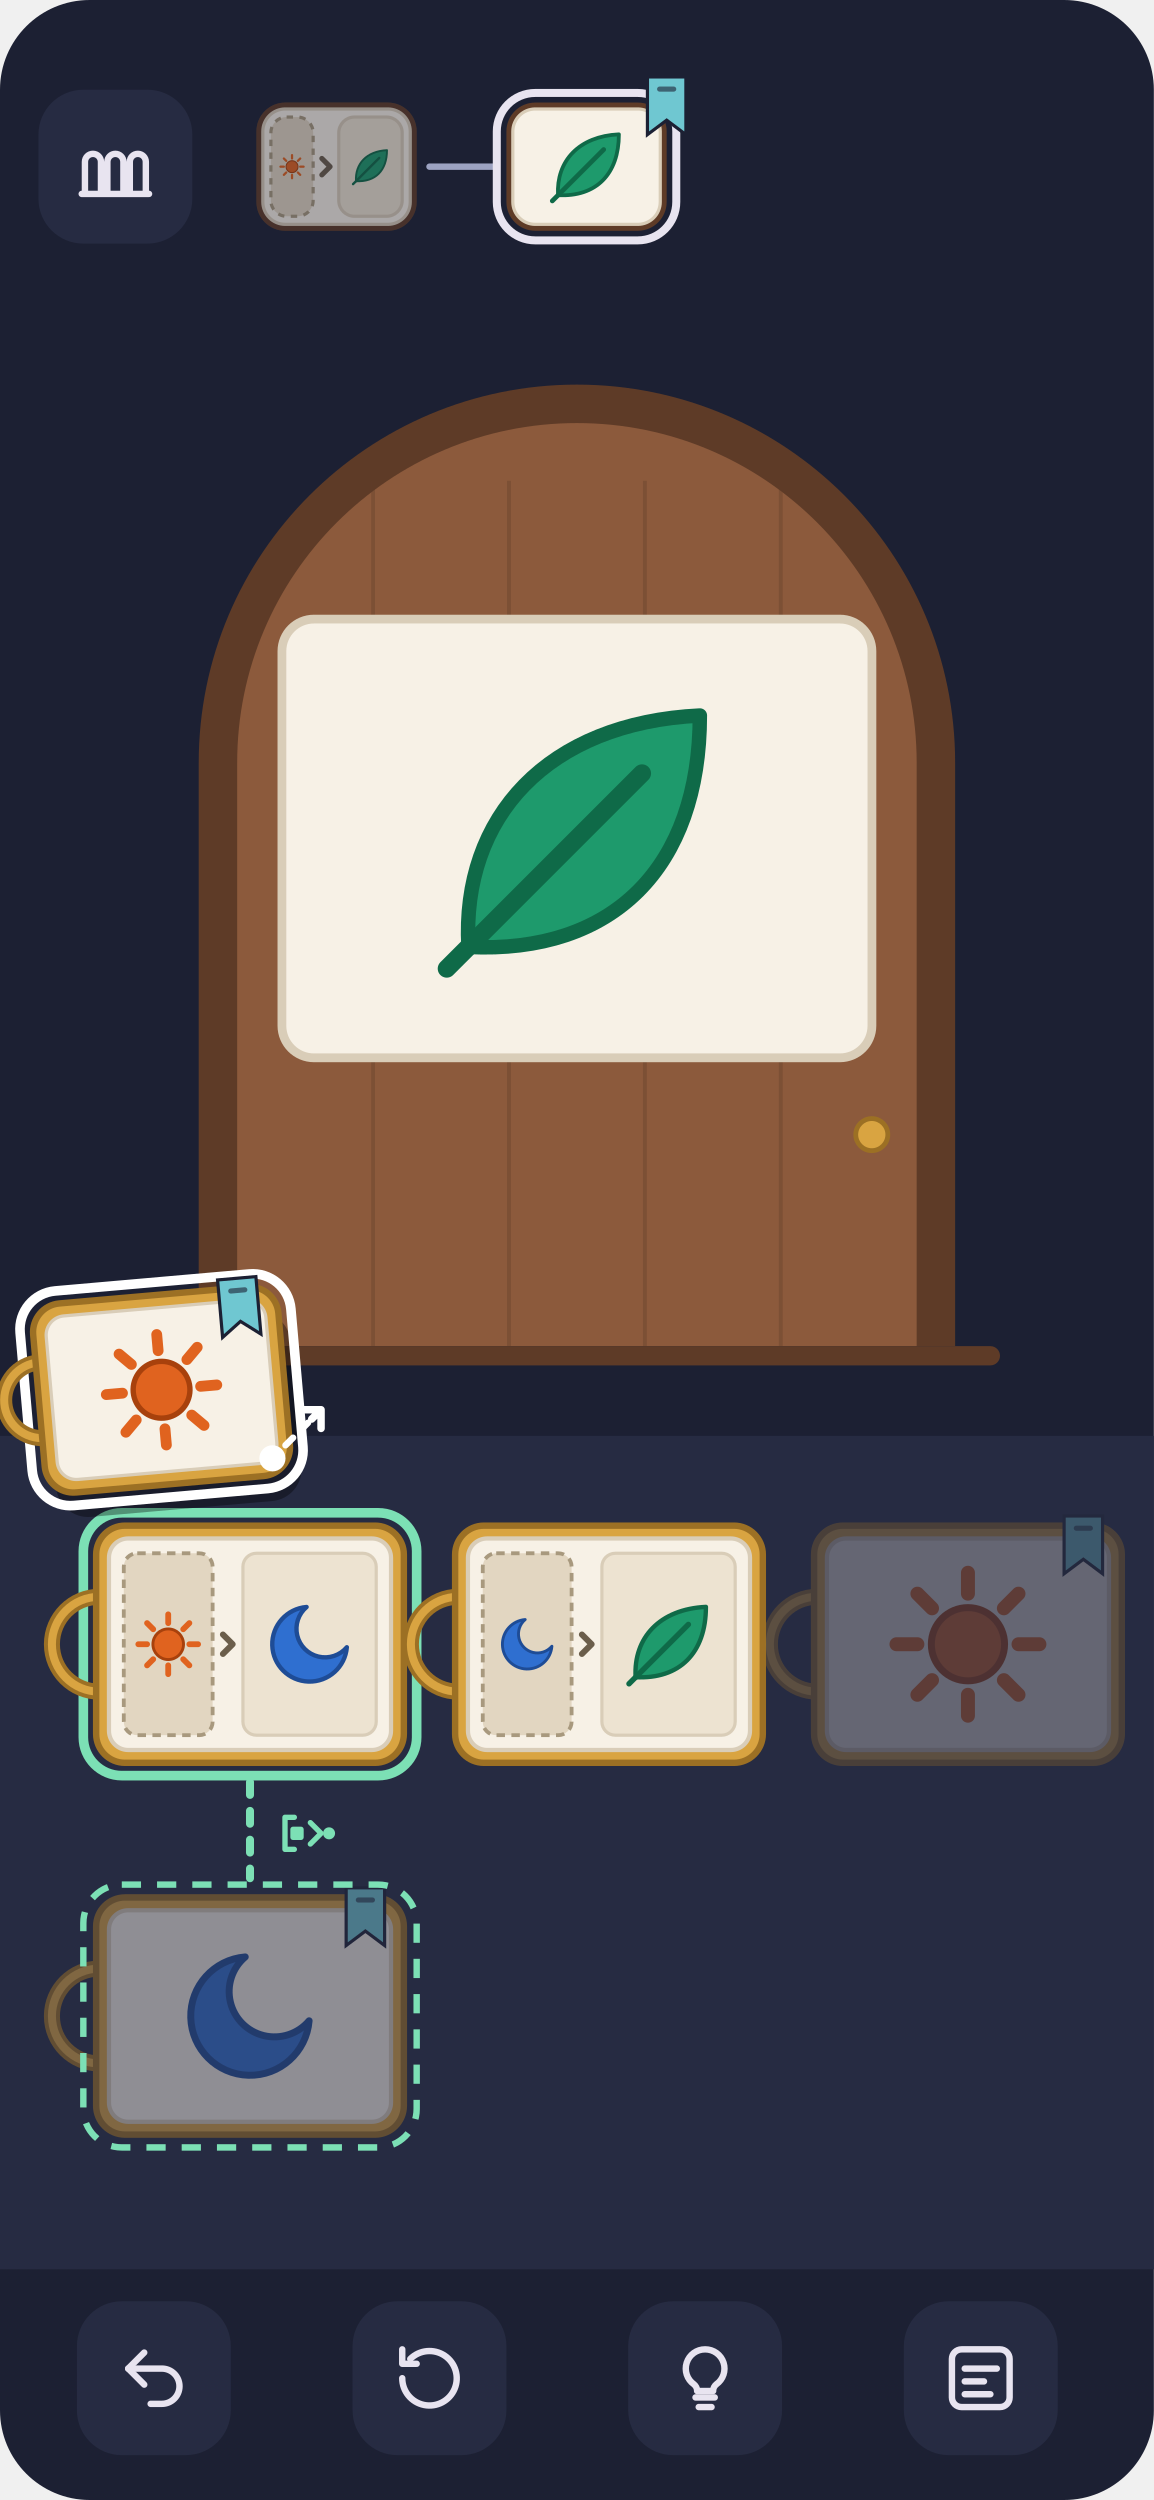
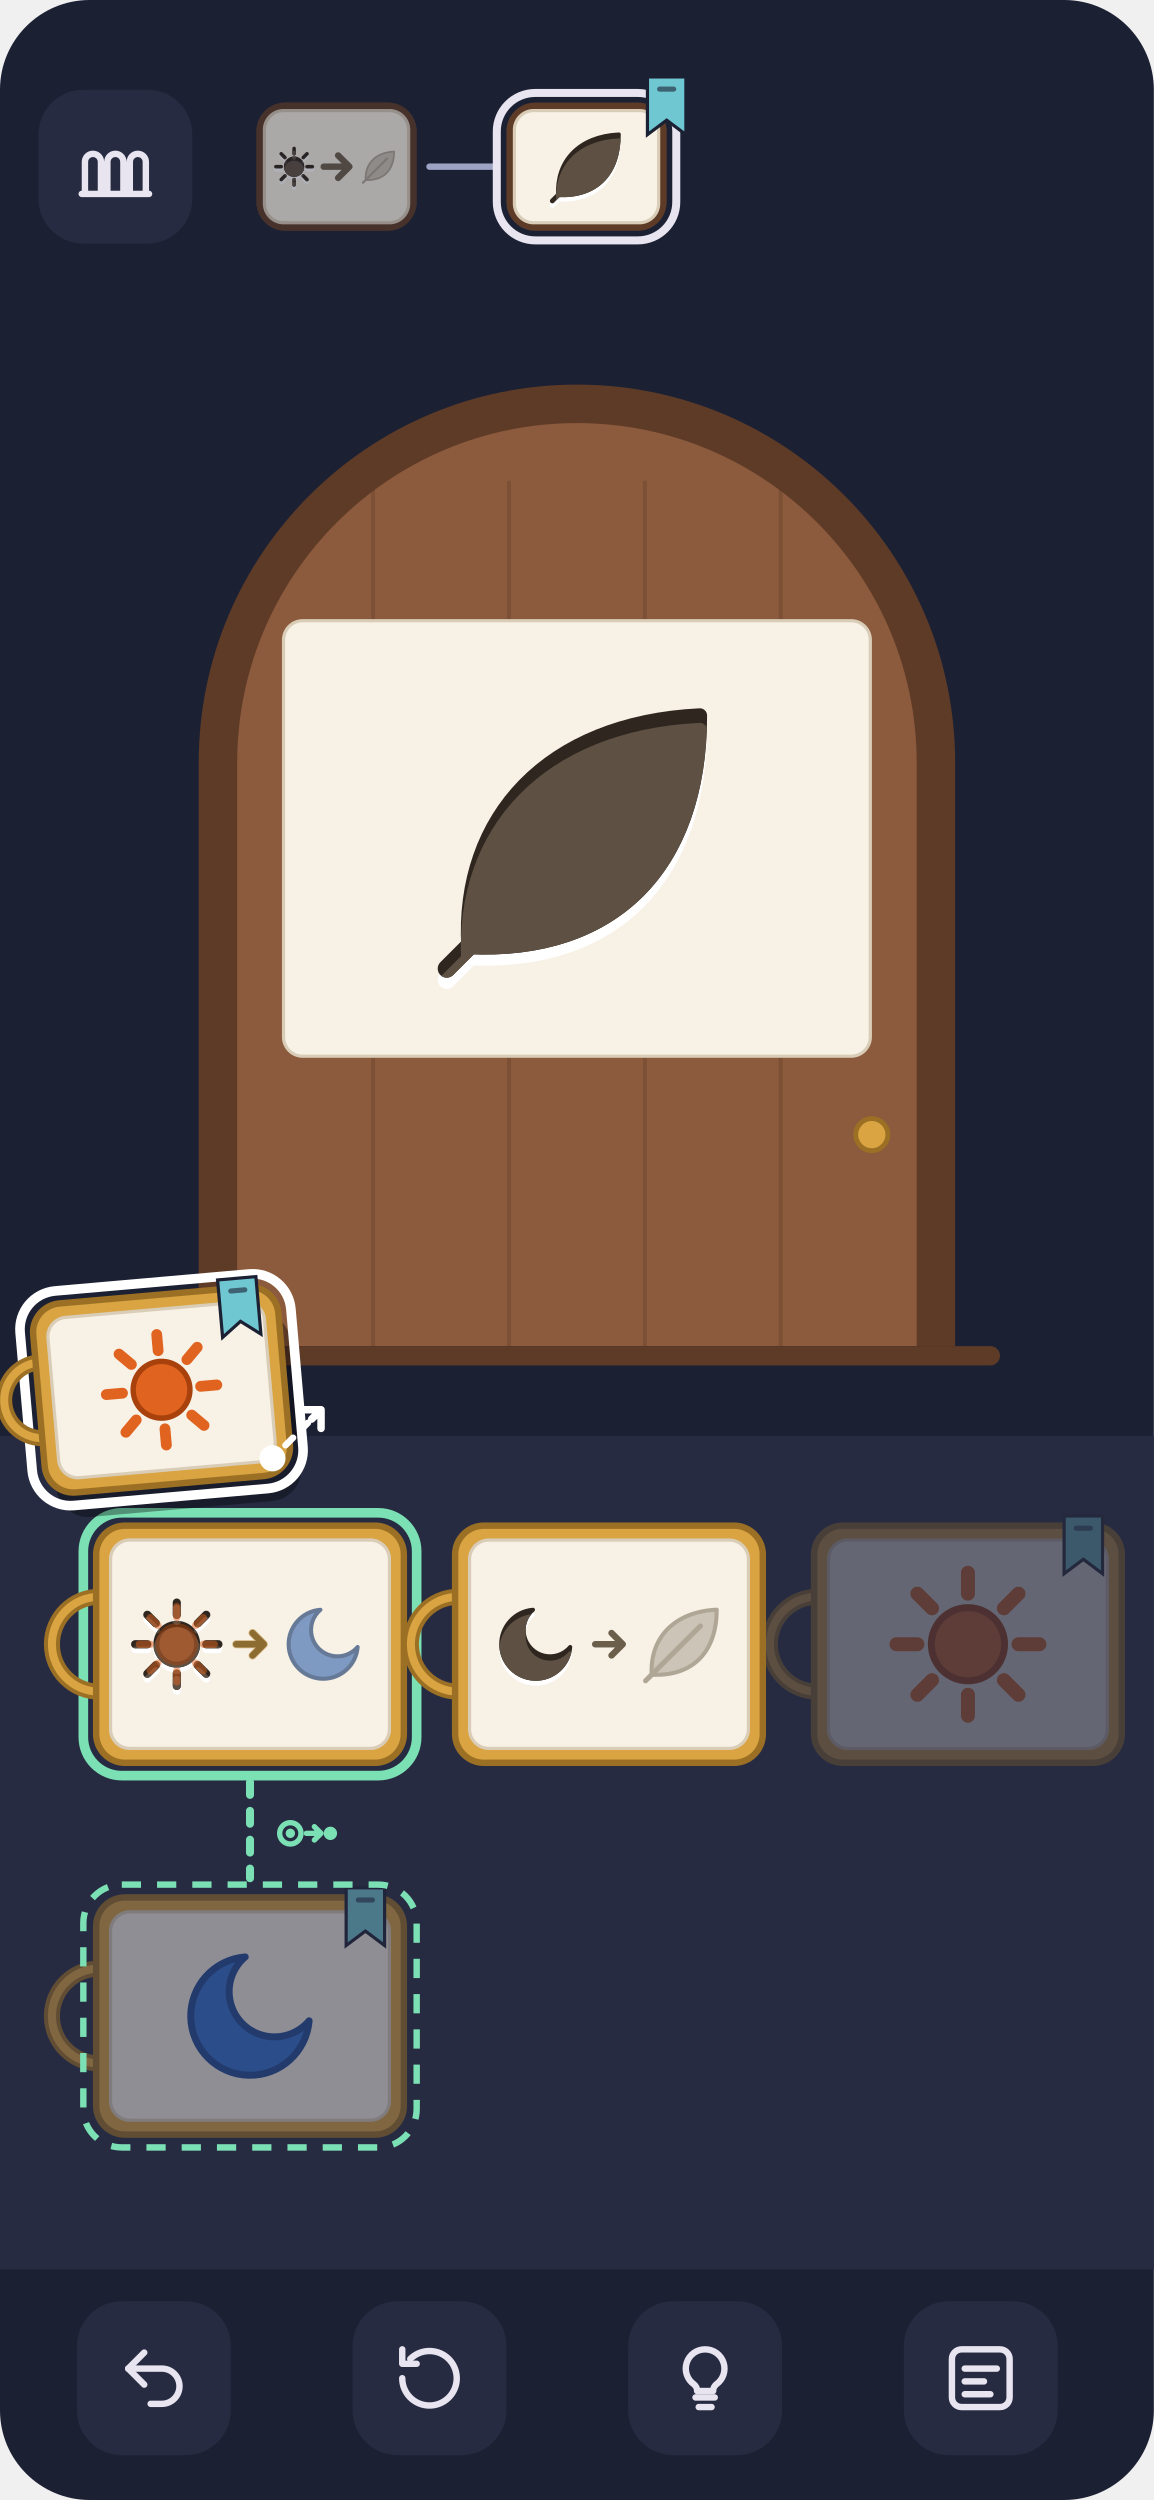
<svg xmlns="http://www.w3.org/2000/svg" viewBox="0 0 360 780" width="360" height="780">
  <rect width="360" height="780" rx="28" fill="#1C2033" />
  <rect x="12" y="28" width="48" height="48" rx="14" fill="#262B42" />
  <g transform="translate(24.00 40.00) scale(1)" fill="none" stroke="#E8E4F0" stroke-width="2" stroke-linecap="round" stroke-linejoin="round">
    <path d="M2.5 20v-9.5a2.5 2.5 0 0 1 5 0V20M9.5 20v-9.5a2.5 2.5 0 0 1 5 0V20M16.5 20v-9.5a2.5 2.5 0 0 1 5 0V20" />
    <path d="M1.5 20.5h21" />
  </g>
  <rect x="80" y="32" width="50" height="40" rx="9" fill="#5E3B27" />
-   <rect x="82.00" y="34.00" width="46.00" height="36.00" rx="7.00" fill="#F7F1E6" stroke="#D9CDB8" stroke-width="1.00" />
-   <rect x="84.52" y="36.52" width="13.18" height="30.96" rx="4.90" fill="#E2D6C1" stroke="#A8997E" stroke-width="1.00" stroke-dasharray="2.00 2.00" />
-   <g transform="translate(86.89 47.78) scale(0.176)">
-     <path d="M24 3.5v6M24 38.5v6M3.5 24h6M38.5 24h6M9.5 9.5l4.2 4.2M34.3 34.3l4.2 4.2M9.5 38.5l4.2-4.2M34.3 13.7l4.2-4.2" fill="none" stroke="#E0631F" stroke-width="4" stroke-linecap="round" />
-     <circle cx="24" cy="24" r="10.5" fill="#E0631F" stroke="#A8410C" stroke-width="2" />
-   </g>
-   <rect x="105.70" y="36.52" width="19.78" height="30.96" rx="4.90" fill="#EDE3D1" stroke="#D9CDB8" stroke-width="1.00" />
-   <g transform="translate(108.34 44.74) scale(0.3024)">
-     <path d="M9 39C8 21 20 8 41 7C41 28 29 40 9 39Z" fill="#1E9A6C" stroke="#0F6A48" stroke-width="2" stroke-linejoin="round" />
-     <path d="M6 42L33 15" fill="none" stroke="#0F6A48" stroke-width="2.5" stroke-linecap="round" />
-   </g>
-   <path d="M100.42 49.44l2.56 2.56l-2.56 2.56" fill="none" stroke="#6B5E4B" stroke-width="1.60" stroke-linecap="round" stroke-linejoin="round" />
+   <svg x="82.00" y="34.00" width="46.00" height="36.00" viewBox="0 0 46 36">
+     <rect x="0.5" y="0.5" width="45" height="35" rx="6" fill="#F7F1E6" stroke="#D9CDB8" />
+     <g class="slot">
+       <g class="cut">
+         <mask id="kd-cut-54" maskUnits="userSpaceOnUse" x="-1000" y="-1000" width="3000" height="3000">
+           <g transform="translate(3.1 11.34) scale(0.2775)">
+             <path d="M24 3.5v6M24 38.5v6M3.5 24h6M38.5 24h6M9.5 9.5l4.2 4.2M34.3 34.3l4.2 4.2M9.5 38.5l4.2-4.2M34.3 13.7l4.2-4.2" fill="none" stroke="#fff" stroke-width="4" stroke-linecap="round" />
+             <circle cx="24" cy="24" r="10.5" fill="#fff" stroke="#fff" stroke-width="2" />
+           </g>
+         </mask>
+         <g transform="translate(3.1 12.34) scale(0.2775)">
+           <path d="M24 3.5v6M24 38.5v6M3.5 24h6M38.5 24h6M9.5 9.5l4.2 4.2M34.3 34.3l4.2 4.2M9.5 38.5l4.2-4.2M34.3 13.7l4.2-4.2" fill="none" stroke="#FFFFFF" stroke-width="4" stroke-linecap="round" />
+           <circle cx="24" cy="24" r="10.5" fill="#FFFFFF" stroke="#FFFFFF" stroke-width="2" />
+         </g>
+         <g transform="translate(3.1 11.34) scale(0.2775)">
+           <path d="M24 3.5v6M24 38.5v6M3.5 24h6M38.5 24h6M9.5 9.5l4.2 4.2M34.3 34.3l4.2 4.2M9.5 38.5l4.2-4.2M34.3 13.7l4.2-4.2" fill="none" stroke="#2E261F" stroke-width="4" stroke-linecap="round" />
+           <circle cx="24" cy="24" r="10.5" fill="#2E261F" stroke="#2E261F" stroke-width="2" />
+         </g>
+         <g mask="url(#kd-cut-54)">
+           <g transform="translate(3.1 12.64) scale(0.2775)">
+             <path d="M24 3.5v6M24 38.5v6M3.5 24h6M38.5 24h6M9.5 9.5l4.2 4.2M34.3 34.3l4.2 4.2M9.5 38.5l4.2-4.2M34.3 13.7l4.2-4.2" fill="none" stroke="#5E5143" stroke-width="4" stroke-linecap="round" />
+             <circle cx="24" cy="24" r="10.5" fill="#5E5143" stroke="#5E5143" stroke-width="2" />
+           </g>
+         </g>
+       </g>
+     </g>
+     <path class="arrow" d="M-4 0H4M0.5 -3.5L4 0L0.5 3.5" transform="translate(23 18) rotate(0)" fill="none" stroke="#6B5E4B" stroke-width="2" stroke-linecap="round" stroke-linejoin="round" />
+     <g class="result">
+       <g transform="translate(29.58 11.34) scale(0.2775)">
+         <path d="M9 39C8 21 20 8 41 7C41 28 29 40 9 39Z" fill="#CCC4B6" stroke="#AFA696" stroke-width="2" stroke-linejoin="round" />
+         <path d="M6 42L33 15" fill="none" stroke="#AFA696" stroke-width="2.5" stroke-linecap="round" />
+       </g>
+     </g>
+   </svg>
  <rect x="80" y="32" width="50" height="40" rx="9" fill="#1C2033" opacity=".35" />
  <path d="M134 52H154" stroke="#9DA3C2" stroke-width="2" stroke-linecap="round" />
  <rect x="155" y="29" width="56" height="46" rx="12" fill="none" stroke="#E8E4F0" stroke-width="2.5" />
  <rect x="158" y="32" width="50" height="40" rx="9" fill="#5E3B27" />
-   <rect x="160.00" y="34.00" width="46.00" height="36.00" rx="7.00" fill="#F7F1E6" stroke="#D9CDB8" stroke-width="1.00" />
-   <g transform="translate(168.76 37.76) scale(0.5934)">
-     <path d="M9 39C8 21 20 8 41 7C41 28 29 40 9 39Z" fill="#1E9A6C" stroke="#0F6A48" stroke-width="2" stroke-linejoin="round" />
-     <path d="M6 42L33 15" fill="none" stroke="#0F6A48" stroke-width="2.5" stroke-linecap="round" />
-   </g>
+   <svg x="160.00" y="34.00" width="46.00" height="36.00" viewBox="0 0 46 36">
+     <rect x="0.5" y="0.5" width="45" height="35" rx="6" fill="#F7F1E6" stroke="#D9CDB8" />
+     <g class="cut">
+       <mask id="kd-cut-55" maskUnits="userSpaceOnUse" x="-1000" y="-1000" width="3000" height="3000">
+         <g transform="translate(8.76 3.76) scale(0.5934)">
+           <path d="M9 39C8 21 20 8 41 7C41 28 29 40 9 39Z" fill="#fff" stroke="#fff" stroke-width="2" stroke-linejoin="round" />
+           <path d="M6 42L33 15" fill="none" stroke="#fff" stroke-width="2.5" stroke-linecap="round" />
+         </g>
+       </mask>
+       <g transform="translate(8.76 5.18) scale(0.5934)">
+         <path d="M9 39C8 21 20 8 41 7C41 28 29 40 9 39Z" fill="#FFFFFF" stroke="#FFFFFF" stroke-width="2" stroke-linejoin="round" />
+         <path d="M6 42L33 15" fill="none" stroke="#FFFFFF" stroke-width="2.5" stroke-linecap="round" />
+       </g>
+       <g transform="translate(8.76 3.76) scale(0.5934)">
+         <path d="M9 39C8 21 20 8 41 7C41 28 29 40 9 39Z" fill="#2E261F" stroke="#2E261F" stroke-width="2" stroke-linejoin="round" />
+         <path d="M6 42L33 15" fill="none" stroke="#2E261F" stroke-width="2.5" stroke-linecap="round" />
+       </g>
+       <g mask="url(#kd-cut-55)">
+         <g transform="translate(8.76 5.61) scale(0.5934)">
+           <path d="M9 39C8 21 20 8 41 7C41 28 29 40 9 39Z" fill="#5E5143" stroke="#5E5143" stroke-width="2" stroke-linejoin="round" />
+           <path d="M6 42L33 15" fill="none" stroke="#5E5143" stroke-width="2.5" stroke-linecap="round" />
+         </g>
+       </g>
+     </g>
+   </svg>
  <path d="M202 24h12v18l-6-4.5-6 4.5Z" fill="#6FC7D1" stroke="#1C2033" stroke-width="1" />
  <rect x="205" y="27" width="6" height="1.6" rx=".8" fill="#1C2033" opacity=".6" />
  <path d="M62.0 420V238.0a118.0 118.0 0 0 1 236 0V420Z" fill="#5E3B27" />
  <path d="M74.0 420V238.0a106.0 106.0 0 0 1 212 0V420Z" fill="#8C5A3C" />
  <path d="M116.4 150.0V420" stroke="#5E3B27" stroke-width="1.2" opacity=".35" />
  <path d="M158.8 150.0V420" stroke="#5E3B27" stroke-width="1.2" opacity=".35" />
  <path d="M201.2 150.0V420" stroke="#5E3B27" stroke-width="1.2" opacity=".35" />
  <path d="M243.6 150.0V420" stroke="#5E3B27" stroke-width="1.2" opacity=".35" />
-   <rect x="87.96" y="193.16" width="184.08" height="136.88" rx="10.00" fill="#F7F1E6" stroke="#D9CDB8" stroke-width="2.74" />
-   <g transform="translate(125.85 207.45) scale(2.2562)">
-     <path d="M9 39C8 21 20 8 41 7C41 28 29 40 9 39Z" fill="#1E9A6C" stroke="#0F6A48" stroke-width="2" stroke-linejoin="round" />
-     <path d="M6 42L33 15" fill="none" stroke="#0F6A48" stroke-width="2.5" stroke-linecap="round" />
-   </g>
+   <svg x="87.96" y="193.16" width="184.08" height="136.88" viewBox="0 0 184.08 136.88">
+     <rect x="0.5" y="0.5" width="183.08" height="135.88" rx="6" fill="#F7F1E6" stroke="#D9CDB8" />
+     <g class="cut">
+       <mask id="kd-cut-56" maskUnits="userSpaceOnUse" x="-1000" y="-1000" width="3000" height="3000">
+         <g transform="translate(37.89 14.29) scale(2.2562)">
+           <path d="M9 39C8 21 20 8 41 7C41 28 29 40 9 39Z" fill="#fff" stroke="#fff" stroke-width="2" stroke-linejoin="round" />
+           <path d="M6 42L33 15" fill="none" stroke="#fff" stroke-width="2.5" stroke-linecap="round" />
+         </g>
+       </mask>
+       <g transform="translate(37.89 17.79) scale(2.2562)">
+         <path d="M9 39C8 21 20 8 41 7C41 28 29 40 9 39Z" fill="#FFFFFF" stroke="#FFFFFF" stroke-width="2" stroke-linejoin="round" />
+         <path d="M6 42L33 15" fill="none" stroke="#FFFFFF" stroke-width="2.5" stroke-linecap="round" />
+       </g>
+       <g transform="translate(37.89 14.29) scale(2.2562)">
+         <path d="M9 39C8 21 20 8 41 7C41 28 29 40 9 39Z" fill="#2E261F" stroke="#2E261F" stroke-width="2" stroke-linejoin="round" />
+         <path d="M6 42L33 15" fill="none" stroke="#2E261F" stroke-width="2.5" stroke-linecap="round" />
+       </g>
+       <g mask="url(#kd-cut-56)">
+         <g transform="translate(37.89 18.84) scale(2.2562)">
+           <path d="M9 39C8 21 20 8 41 7C41 28 29 40 9 39Z" fill="#5E5143" stroke="#5E5143" stroke-width="2" stroke-linejoin="round" />
+           <path d="M6 42L33 15" fill="none" stroke="#5E5143" stroke-width="2.5" stroke-linecap="round" />
+         </g>
+       </g>
+     </g>
+   </svg>
  <circle cx="272.0" cy="354.0" r="5" fill="#D9A441" stroke="#9C7024" stroke-width="1.5" />
  <rect x="48.0" y="420" width="264" height="6" rx="3" fill="#5E3B27" />
  <rect x="0" y="448" width="360" height="260" fill="#262B42" />
  <rect x="26.00" y="472.00" width="104.00" height="82.00" rx="12" fill="none" stroke="#7CE0B5" stroke-width="3" />
  <circle cx="31.00" cy="513.00" r="14.80" fill="none" stroke="#9C7024" stroke-width="5" />
  <circle cx="31.00" cy="513.00" r="14.80" fill="none" stroke="#D9A441" stroke-width="2.5" />
  <rect x="30.00" y="476.00" width="96.00" height="74.00" rx="9" fill="#D9A441" stroke="#9C7024" stroke-width="2" />
-   <rect x="34.00" y="480.00" width="88.00" height="66.00" rx="6.00" fill="#F7F1E6" stroke="#D9CDB8" stroke-width="1.32" />
-   <rect x="38.62" y="484.62" width="27.72" height="56.76" rx="4.20" fill="#E2D6C1" stroke="#A8997E" stroke-width="1.19" stroke-dasharray="2.64 2.00" />
-   <g transform="translate(41.57 502.09) scale(0.4547)">
-     <path d="M24 3.5v6M24 38.5v6M3.5 24h6M38.5 24h6M9.5 9.5l4.2 4.2M34.3 34.3l4.2 4.2M9.5 38.5l4.2-4.2M34.3 13.7l4.2-4.2" fill="none" stroke="#E0631F" stroke-width="4" stroke-linecap="round" />
-     <circle cx="24" cy="24" r="10.5" fill="#E0631F" stroke="#A8410C" stroke-width="2" />
-   </g>
-   <rect x="75.79" y="484.62" width="41.59" height="56.76" rx="4.20" fill="#EDE3D1" stroke="#D9CDB8" stroke-width="1.00" />
-   <g transform="translate(80.14 496.55) scale(0.6855)">
-     <path d="M22.63 7.05A17 17 0 1 0 40.95 25.37A13 13 0 1 1 22.63 7.05Z" fill="#2F6FD0" stroke="#1E4C96" stroke-width="2" stroke-linejoin="round" />
-   </g>
-   <path d="M69.56 509.98l3.02 3.02l-3.02 3.02" fill="none" stroke="#6B5E4B" stroke-width="1.89" stroke-linecap="round" stroke-linejoin="round" />
+   <svg x="34.00" y="480.00" width="88.00" height="66.00" viewBox="0 0 88 66">
+     <rect x="0.5" y="0.5" width="87" height="65" rx="6" fill="#F7F1E6" stroke="#D9CDB8" />
+     <g class="slot">
+       <g class="cut">
+         <mask id="kd-cut-57" maskUnits="userSpaceOnUse" x="-1000" y="-1000" width="3000" height="3000">
+           <g transform="translate(5.94 17.78) scale(0.634)">
+             <path d="M24 3.5v6M24 38.5v6M3.5 24h6M38.5 24h6M9.5 9.5l4.2 4.2M34.3 34.3l4.2 4.2M9.5 38.5l4.2-4.2M34.3 13.7l4.2-4.2" fill="none" stroke="#fff" stroke-width="4" stroke-linecap="round" />
+             <circle cx="24" cy="24" r="10.5" fill="#fff" stroke="#fff" stroke-width="2" />
+           </g>
+         </mask>
+         <g transform="translate(5.94 19.31) scale(0.634)">
+           <path d="M24 3.5v6M24 38.5v6M3.5 24h6M38.5 24h6M9.5 9.5l4.2 4.2M34.3 34.3l4.2 4.2M9.5 38.5l4.2-4.2M34.3 13.7l4.2-4.2" fill="none" stroke="#FFFFFF" stroke-width="4" stroke-linecap="round" />
+           <circle cx="24" cy="24" r="10.5" fill="#FFFFFF" stroke="#FFFFFF" stroke-width="2" />
+         </g>
+         <g transform="translate(5.94 17.78) scale(0.634)">
+           <path d="M24 3.5v6M24 38.5v6M3.5 24h6M38.5 24h6M9.5 9.5l4.2 4.2M34.3 34.3l4.2 4.2M9.5 38.5l4.2-4.2M34.3 13.7l4.2-4.2" fill="none" stroke="#2E261F" stroke-width="4" stroke-linecap="round" />
+           <circle cx="24" cy="24" r="10.5" fill="#2E261F" stroke="#2E261F" stroke-width="2" />
+         </g>
+         <g mask="url(#kd-cut-57)">
+           <g transform="translate(5.94 19.76) scale(0.634)">
+             <path d="M24 3.5v6M24 38.5v6M3.5 24h6M38.5 24h6M9.5 9.5l4.2 4.2M34.3 34.3l4.2 4.2M9.5 38.5l4.2-4.2M34.3 13.7l4.2-4.2" fill="none" stroke="#5E5143" stroke-width="4" stroke-linecap="round" />
+             <circle cx="24" cy="24" r="10.5" fill="#5E5143" stroke="#5E5143" stroke-width="2" />
+           </g>
+         </g>
+       </g>
+     </g>
+     <path class="arrow" d="M-4.3 0H4.3M0.8 -3.5L4.3 0L0.8 3.5" transform="translate(44 33) rotate(0)" fill="none" stroke="#6B5E4B" stroke-width="2" stroke-linecap="round" stroke-linejoin="round" />
+     <g class="result">
+       <g transform="translate(51.62 17.78) scale(0.634)">
+         <path d="M22.63 7.05A17 17 0 1 0 40.95 25.37A13 13 0 1 1 22.63 7.05Z" fill="#CCC4B6" stroke="#AFA696" stroke-width="2" stroke-linejoin="round" />
+       </g>
+     </g>
+   </svg>
+   <g opacity=".5">
+     <svg x="34.00" y="480.00" width="88.00" height="66.00" viewBox="0 0 88 66">
+       <rect x="0.5" y="0.5" width="87" height="65" rx="6" fill="#F7F1E6" stroke="#D9CDB8" />
+       <g class="slot">
+         <g class="cut">
+           <mask id="kd-cut-58" maskUnits="userSpaceOnUse" x="-1000" y="-1000" width="3000" height="3000">
+             <g transform="translate(5.94 17.78) scale(0.634)">
+               <path d="M24 3.5v6M24 38.5v6M3.5 24h6M38.5 24h6M9.5 9.5l4.2 4.2M34.3 34.3l4.2 4.2M9.5 38.5l4.2-4.2M34.3 13.7l4.2-4.2" fill="none" stroke="#fff" stroke-width="4" stroke-linecap="round" />
+               <circle cx="24" cy="24" r="10.5" fill="#fff" stroke="#fff" stroke-width="2" />
+             </g>
+           </mask>
+           <g transform="translate(5.94 19.31) scale(0.634)">
+             <path d="M24 3.5v6M24 38.5v6M3.5 24h6M38.5 24h6M9.5 9.5l4.2 4.2M34.3 34.3l4.2 4.2M9.5 38.5l4.2-4.2M34.3 13.7l4.2-4.2" fill="none" stroke="#FFFFFF" stroke-width="4" stroke-linecap="round" />
+             <circle cx="24" cy="24" r="10.5" fill="#FFFFFF" stroke="#FFFFFF" stroke-width="2" />
+           </g>
+           <g transform="translate(5.94 17.78) scale(0.634)">
+             <path d="M24 3.5v6M24 38.5v6M3.5 24h6M38.5 24h6M9.5 9.5l4.2 4.2M34.3 34.3l4.2 4.2M9.5 38.5l4.2-4.2M34.3 13.7l4.2-4.2" fill="none" stroke="#2E261F" stroke-width="4" stroke-linecap="round" />
+             <circle cx="24" cy="24" r="10.5" fill="#2E261F" stroke="#2E261F" stroke-width="2" />
+           </g>
+           <g mask="url(#kd-cut-58)">
+             <g transform="translate(5.94 19.76) scale(0.634)">
+               <path d="M24 3.5v6M24 38.5v6M3.5 24h6M38.5 24h6M9.5 9.5l4.2 4.2M34.3 34.3l4.2 4.2M9.5 38.5l4.2-4.2M34.3 13.7l4.2-4.2" fill="none" stroke="#5E5143" stroke-width="4" stroke-linecap="round" />
+               <circle cx="24" cy="24" r="10.5" fill="#5E5143" stroke="#5E5143" stroke-width="2" />
+             </g>
+           </g>
+           <g class="seated">
+             <g transform="translate(7.46 19.31) scale(0.5706)">
+               <path d="M24 3.5v6M24 38.5v6M3.5 24h6M38.5 24h6M9.5 9.5l4.2 4.2M34.3 34.3l4.2 4.2M9.5 38.5l4.2-4.2M34.3 13.7l4.2-4.2" fill="none" stroke="#E0631F" stroke-width="4" stroke-linecap="round" />
+               <circle cx="24" cy="24" r="10.5" fill="#E0631F" stroke="#A8410C" stroke-width="2" />
+             </g>
+           </g>
+         </g>
+       </g>
+       <path class="arrow" d="M-4.3 0H4.3M0.8 -3.5L4.3 0L0.8 3.5" transform="translate(44 33) rotate(0)" fill="none" stroke="#B07A1A" stroke-width="2.5" stroke-linecap="round" stroke-linejoin="round" />
+       <g class="result">
+         <g transform="translate(51.62 17.78) scale(0.634)">
+           <path d="M22.63 7.05A17 17 0 1 0 40.95 25.37A13 13 0 1 1 22.63 7.05Z" fill="#2F6FD0" stroke="#1E4C96" stroke-width="2" stroke-linejoin="round" />
+         </g>
+       </g>
+     </svg>
+   </g>
  <circle cx="143.00" cy="513.00" r="14.80" fill="none" stroke="#9C7024" stroke-width="5" />
  <circle cx="143.00" cy="513.00" r="14.80" fill="none" stroke="#D9A441" stroke-width="2.5" />
  <rect x="142.00" y="476.00" width="96.00" height="74.00" rx="9" fill="#D9A441" stroke="#9C7024" stroke-width="2" />
-   <rect x="146.00" y="480.00" width="88.00" height="66.00" rx="6.00" fill="#F7F1E6" stroke="#D9CDB8" stroke-width="1.32" />
-   <rect x="150.62" y="484.62" width="27.72" height="56.76" rx="4.20" fill="#E2D6C1" stroke="#A8997E" stroke-width="1.19" stroke-dasharray="2.64 2.00" />
-   <g transform="translate(153.57 502.09) scale(0.4547)">
-     <path d="M22.63 7.05A17 17 0 1 0 40.95 25.37A13 13 0 1 1 22.63 7.05Z" fill="#2F6FD0" stroke="#1E4C96" stroke-width="2" stroke-linejoin="round" />
-   </g>
-   <rect x="187.79" y="484.62" width="41.59" height="56.76" rx="4.20" fill="#EDE3D1" stroke="#D9CDB8" stroke-width="1.00" />
-   <g transform="translate(192.14 496.55) scale(0.6855)">
-     <path d="M9 39C8 21 20 8 41 7C41 28 29 40 9 39Z" fill="#1E9A6C" stroke="#0F6A48" stroke-width="2" stroke-linejoin="round" />
-     <path d="M6 42L33 15" fill="none" stroke="#0F6A48" stroke-width="2.5" stroke-linecap="round" />
-   </g>
-   <path d="M181.56 509.98l3.02 3.02l-3.02 3.02" fill="none" stroke="#6B5E4B" stroke-width="1.89" stroke-linecap="round" stroke-linejoin="round" />
+   <svg x="146.00" y="480.00" width="88.00" height="66.00" viewBox="0 0 88 66">
+     <rect x="0.5" y="0.5" width="87" height="65" rx="6" fill="#F7F1E6" stroke="#D9CDB8" />
+     <g class="slot">
+       <g class="cut">
+         <mask id="kd-cut-59" maskUnits="userSpaceOnUse" x="-1000" y="-1000" width="3000" height="3000">
+           <g transform="translate(5.94 17.78) scale(0.634)">
+             <path d="M22.63 7.05A17 17 0 1 0 40.95 25.37A13 13 0 1 1 22.63 7.05Z" fill="#fff" stroke="#fff" stroke-width="2" stroke-linejoin="round" />
+           </g>
+         </mask>
+         <g transform="translate(5.94 19.31) scale(0.634)">
+           <path d="M22.63 7.05A17 17 0 1 0 40.95 25.37A13 13 0 1 1 22.63 7.05Z" fill="#FFFFFF" stroke="#FFFFFF" stroke-width="2" stroke-linejoin="round" />
+         </g>
+         <g transform="translate(5.94 17.78) scale(0.634)">
+           <path d="M22.63 7.05A17 17 0 1 0 40.95 25.37A13 13 0 1 1 22.63 7.05Z" fill="#2E261F" stroke="#2E261F" stroke-width="2" stroke-linejoin="round" />
+         </g>
+         <g mask="url(#kd-cut-59)">
+           <g transform="translate(5.94 19.76) scale(0.634)">
+             <path d="M22.63 7.05A17 17 0 1 0 40.95 25.37A13 13 0 1 1 22.63 7.05Z" fill="#5E5143" stroke="#5E5143" stroke-width="2" stroke-linejoin="round" />
+           </g>
+         </g>
+       </g>
+     </g>
+     <path class="arrow" d="M-4.3 0H4.3M0.8 -3.5L4.3 0L0.8 3.5" transform="translate(44 33) rotate(0)" fill="none" stroke="#6B5E4B" stroke-width="2" stroke-linecap="round" stroke-linejoin="round" />
+     <g class="result">
+       <g transform="translate(51.62 17.78) scale(0.634)">
+         <path d="M9 39C8 21 20 8 41 7C41 28 29 40 9 39Z" fill="#CCC4B6" stroke="#AFA696" stroke-width="2" stroke-linejoin="round" />
+         <path d="M6 42L33 15" fill="none" stroke="#AFA696" stroke-width="2.5" stroke-linecap="round" />
+       </g>
+     </g>
+   </svg>
  <g opacity=".3">
    <circle cx="255.00" cy="513.00" r="14.80" fill="none" stroke="#9C7024" stroke-width="5" />
    <circle cx="255.00" cy="513.00" r="14.80" fill="none" stroke="#D9A441" stroke-width="2.5" />
    <rect x="254.00" y="476.00" width="96.00" height="74.00" rx="9" fill="#D9A441" stroke="#9C7024" stroke-width="2" />
-     <rect x="258.00" y="480.00" width="88.00" height="66.00" rx="6.00" fill="#F7F1E6" stroke="#D9CDB8" stroke-width="1.32" />
-     <g transform="translate(275.89 486.89) scale(1.0879)">
-       <path d="M24 3.5v6M24 38.5v6M3.5 24h6M38.5 24h6M9.5 9.5l4.2 4.2M34.3 34.3l4.2 4.2M9.5 38.5l4.2-4.2M34.3 13.7l4.2-4.2" fill="none" stroke="#E0631F" stroke-width="4" stroke-linecap="round" />
-       <circle cx="24" cy="24" r="10.5" fill="#E0631F" stroke="#A8410C" stroke-width="2" />
-     </g>
+     <svg x="258.00" y="480.00" width="88.00" height="66.00" viewBox="0 0 88 66">
+       <rect x="0.5" y="0.5" width="87" height="65" rx="6" fill="#F7F1E6" stroke="#D9CDB8" />
+       <g transform="translate(17.89 6.89) scale(1.0879)">
+         <path d="M24 3.5v6M24 38.5v6M3.5 24h6M38.5 24h6M9.5 9.5l4.2 4.2M34.3 34.3l4.2 4.2M9.5 38.5l4.2-4.2M34.3 13.7l4.2-4.2" fill="none" stroke="#E0631F" stroke-width="4" stroke-linecap="round" />
+         <circle cx="24" cy="24" r="10.5" fill="#E0631F" stroke="#A8410C" stroke-width="2" />
+       </g>
+     </svg>
    <path d="M332 473h12v18l-6-4.5-6 4.5Z" fill="#6FC7D1" stroke="#1C2033" stroke-width="1" />
    <rect x="335" y="476" width="6" height="1.6" rx=".8" fill="#1C2033" opacity=".6" />
  </g>
  <path d="M78 556V586" stroke="#7CE0B5" stroke-width="2.5" stroke-dasharray="4 5" stroke-linecap="round" />
  <g opacity=".5">
    <circle cx="31.00" cy="629.00" r="14.80" fill="none" stroke="#9C7024" stroke-width="5" />
    <circle cx="31.00" cy="629.00" r="14.80" fill="none" stroke="#D9A441" stroke-width="2.5" />
    <rect x="30.00" y="592.00" width="96.00" height="74.00" rx="9" fill="#D9A441" stroke="#9C7024" stroke-width="2" />
-     <rect x="34.00" y="596.00" width="88.00" height="66.00" rx="6.00" fill="#F7F1E6" stroke="#D9CDB8" stroke-width="1.32" />
-     <g transform="translate(51.89 602.89) scale(1.0879)">
-       <path d="M22.63 7.05A17 17 0 1 0 40.95 25.37A13 13 0 1 1 22.63 7.05Z" fill="#2F6FD0" stroke="#1E4C96" stroke-width="2" stroke-linejoin="round" />
-     </g>
+     <svg x="34.00" y="596.00" width="88.00" height="66.00" viewBox="0 0 88 66">
+       <rect x="0.5" y="0.5" width="87" height="65" rx="6" fill="#F7F1E6" stroke="#D9CDB8" />
+       <g transform="translate(17.89 6.89) scale(1.0879)">
+         <path d="M22.63 7.05A17 17 0 1 0 40.95 25.37A13 13 0 1 1 22.63 7.05Z" fill="#2F6FD0" stroke="#1E4C96" stroke-width="2" stroke-linejoin="round" />
+       </g>
+     </svg>
    <path d="M108 589h12v18l-6-4.5-6 4.5Z" fill="#6FC7D1" stroke="#1C2033" stroke-width="1" />
    <rect x="111" y="592" width="6" height="1.6" rx=".8" fill="#1C2033" opacity=".6" />
  </g>
  <rect x="26" y="588" width="104" height="82" rx="12" fill="none" stroke="#7CE0B5" stroke-width="2" stroke-dasharray="6 5" />
  <g transform="translate(86.00 562.00) scale(0.8333)" fill="none" stroke="#7CE0B5" stroke-width="2" stroke-linecap="round" stroke-linejoin="round">
-     <path d="M7 6H3.5v12H7" />
-     <rect x="5.5" y="9.5" width="5" height="5" rx="1" fill="#7CE0B5" stroke="none" />
-     <path d="M13 8l4 4-4 4" />
-     <circle cx="20" cy="12" r="2.25" fill="#7CE0B5" stroke="none" />
+     <circle cx="5.5" cy="12" r="4" />
+     <circle cx="5.5" cy="12" r="1.75" fill="#7CE0B5" stroke="none" />
+     <path d="M11.5 12h5M14.5 9.5L17 12l-2.5 2.5" />
+     <circle cx="20.5" cy="12" r="2.5" fill="#7CE0B5" stroke="none" />
  </g>
  <g transform="rotate(-5 50.4 433.6)">
    <rect x="15" y="412" width="76.8" height="59.2" rx="10" fill="#000" opacity=".35" />
    <rect x="8.00" y="400.00" width="84.80" height="67.20" rx="12" fill="none" stroke="#FFFFFF" stroke-width="3" />
    <circle cx="13.00" cy="433.60" r="11.84" fill="none" stroke="#9C7024" stroke-width="5" />
    <circle cx="13.00" cy="433.60" r="11.84" fill="none" stroke="#D9A441" stroke-width="2.5" />
    <rect x="12.00" y="404.00" width="76.80" height="59.20" rx="9" fill="#D9A441" stroke="#9C7024" stroke-width="2" />
-     <rect x="16.00" y="408.00" width="68.80" height="51.20" rx="6.00" fill="#F7F1E6" stroke="#D9CDB8" stroke-width="1.02" />
-     <g transform="translate(30.15 413.35) scale(0.8439)">
-       <path d="M24 3.5v6M24 38.5v6M3.5 24h6M38.5 24h6M9.5 9.5l4.2 4.2M34.3 34.3l4.2 4.2M9.5 38.5l4.2-4.2M34.3 13.7l4.2-4.2" fill="none" stroke="#E0631F" stroke-width="4" stroke-linecap="round" />
-       <circle cx="24" cy="24" r="10.5" fill="#E0631F" stroke="#A8410C" stroke-width="2" />
-     </g>
+     <svg x="16.00" y="408.00" width="68.80" height="51.20" viewBox="0 0 68.8 51.2">
+       <rect x="0.5" y="0.5" width="67.8" height="50.2" rx="6" fill="#F7F1E6" stroke="#D9CDB8" />
+       <g transform="translate(14.15 5.35) scale(0.8439)">
+         <path d="M24 3.5v6M24 38.5v6M3.5 24h6M38.5 24h6M9.5 9.5l4.2 4.2M34.3 34.3l4.2 4.2M9.5 38.5l4.2-4.2M34.3 13.7l4.2-4.2" fill="none" stroke="#E0631F" stroke-width="4" stroke-linecap="round" />
+         <circle cx="24" cy="24" r="10.5" fill="#E0631F" stroke="#A8410C" stroke-width="2" />
+       </g>
+     </svg>
    <path d="M70.8 401h12v18l-6-4.5-6 4.5Z" fill="#6FC7D1" stroke="#1C2033" stroke-width="1" />
    <rect x="73.8" y="404" width="6" height="1.6" rx=".8" fill="#1C2033" opacity=".6" />
  </g>
  <g transform="translate(78.00 434.00) scale(1.1667)" fill="none" stroke="#FFFFFF" stroke-width="2" stroke-linecap="round" stroke-linejoin="round">
    <circle cx="6" cy="18" r="3.5" fill="#FFFFFF" stroke="none" />
    <path d="M9.5 14.5l2-2M13.5 10.5l2-2" stroke-width="1.75" />
    <path d="M14 5h5v5M19 5l-2.5 2.5" />
  </g>
  <rect x="24" y="718" width="48" height="48" rx="14" fill="#262B42" />
  <g transform="translate(36.00 730.00) scale(1)" fill="none" stroke="#E8E4F0" stroke-width="2" stroke-linecap="round" stroke-linejoin="round">
    <path d="M9 14L4 9l5-5" />
    <path d="M4 9h10.5a5.5 5.5 0 0 1 0 11H11" />
  </g>
  <rect x="110" y="718" width="48" height="48" rx="14" fill="#262B42" />
  <g transform="translate(122.00 730.00) scale(1)" fill="none" stroke="#E8E4F0" stroke-width="2" stroke-linecap="round" stroke-linejoin="round">
    <path d="M3.5 12a8.5 8.5 0 1 0 2.5-6" />
    <path d="M3.5 3v4.5H8" />
  </g>
  <rect x="196" y="718" width="48" height="48" rx="14" fill="#262B42" />
  <g transform="translate(208.00 730.00) scale(1)" fill="none" stroke="#E8E4F0" stroke-width="2" stroke-linecap="round" stroke-linejoin="round">
    <path d="M9 18h6M10 21h4" />
    <path d="M12 3a6 6 0 0 0-3.5 10.9c.6.5 1 1.2 1 2V16h5v-.1c0-.8.4-1.5 1-2A6 6 0 0 0 12 3Z" />
  </g>
  <rect x="282" y="718" width="48" height="48" rx="14" fill="#262B42" />
  <g transform="translate(294.00 730.00) scale(1)" fill="none" stroke="#E8E4F0" stroke-width="2" stroke-linecap="round" stroke-linejoin="round">
    <rect x="3" y="3" width="18" height="18" rx="3" />
    <path d="M7 9h10M7 13h6M7 17h8" />
  </g>
</svg>
